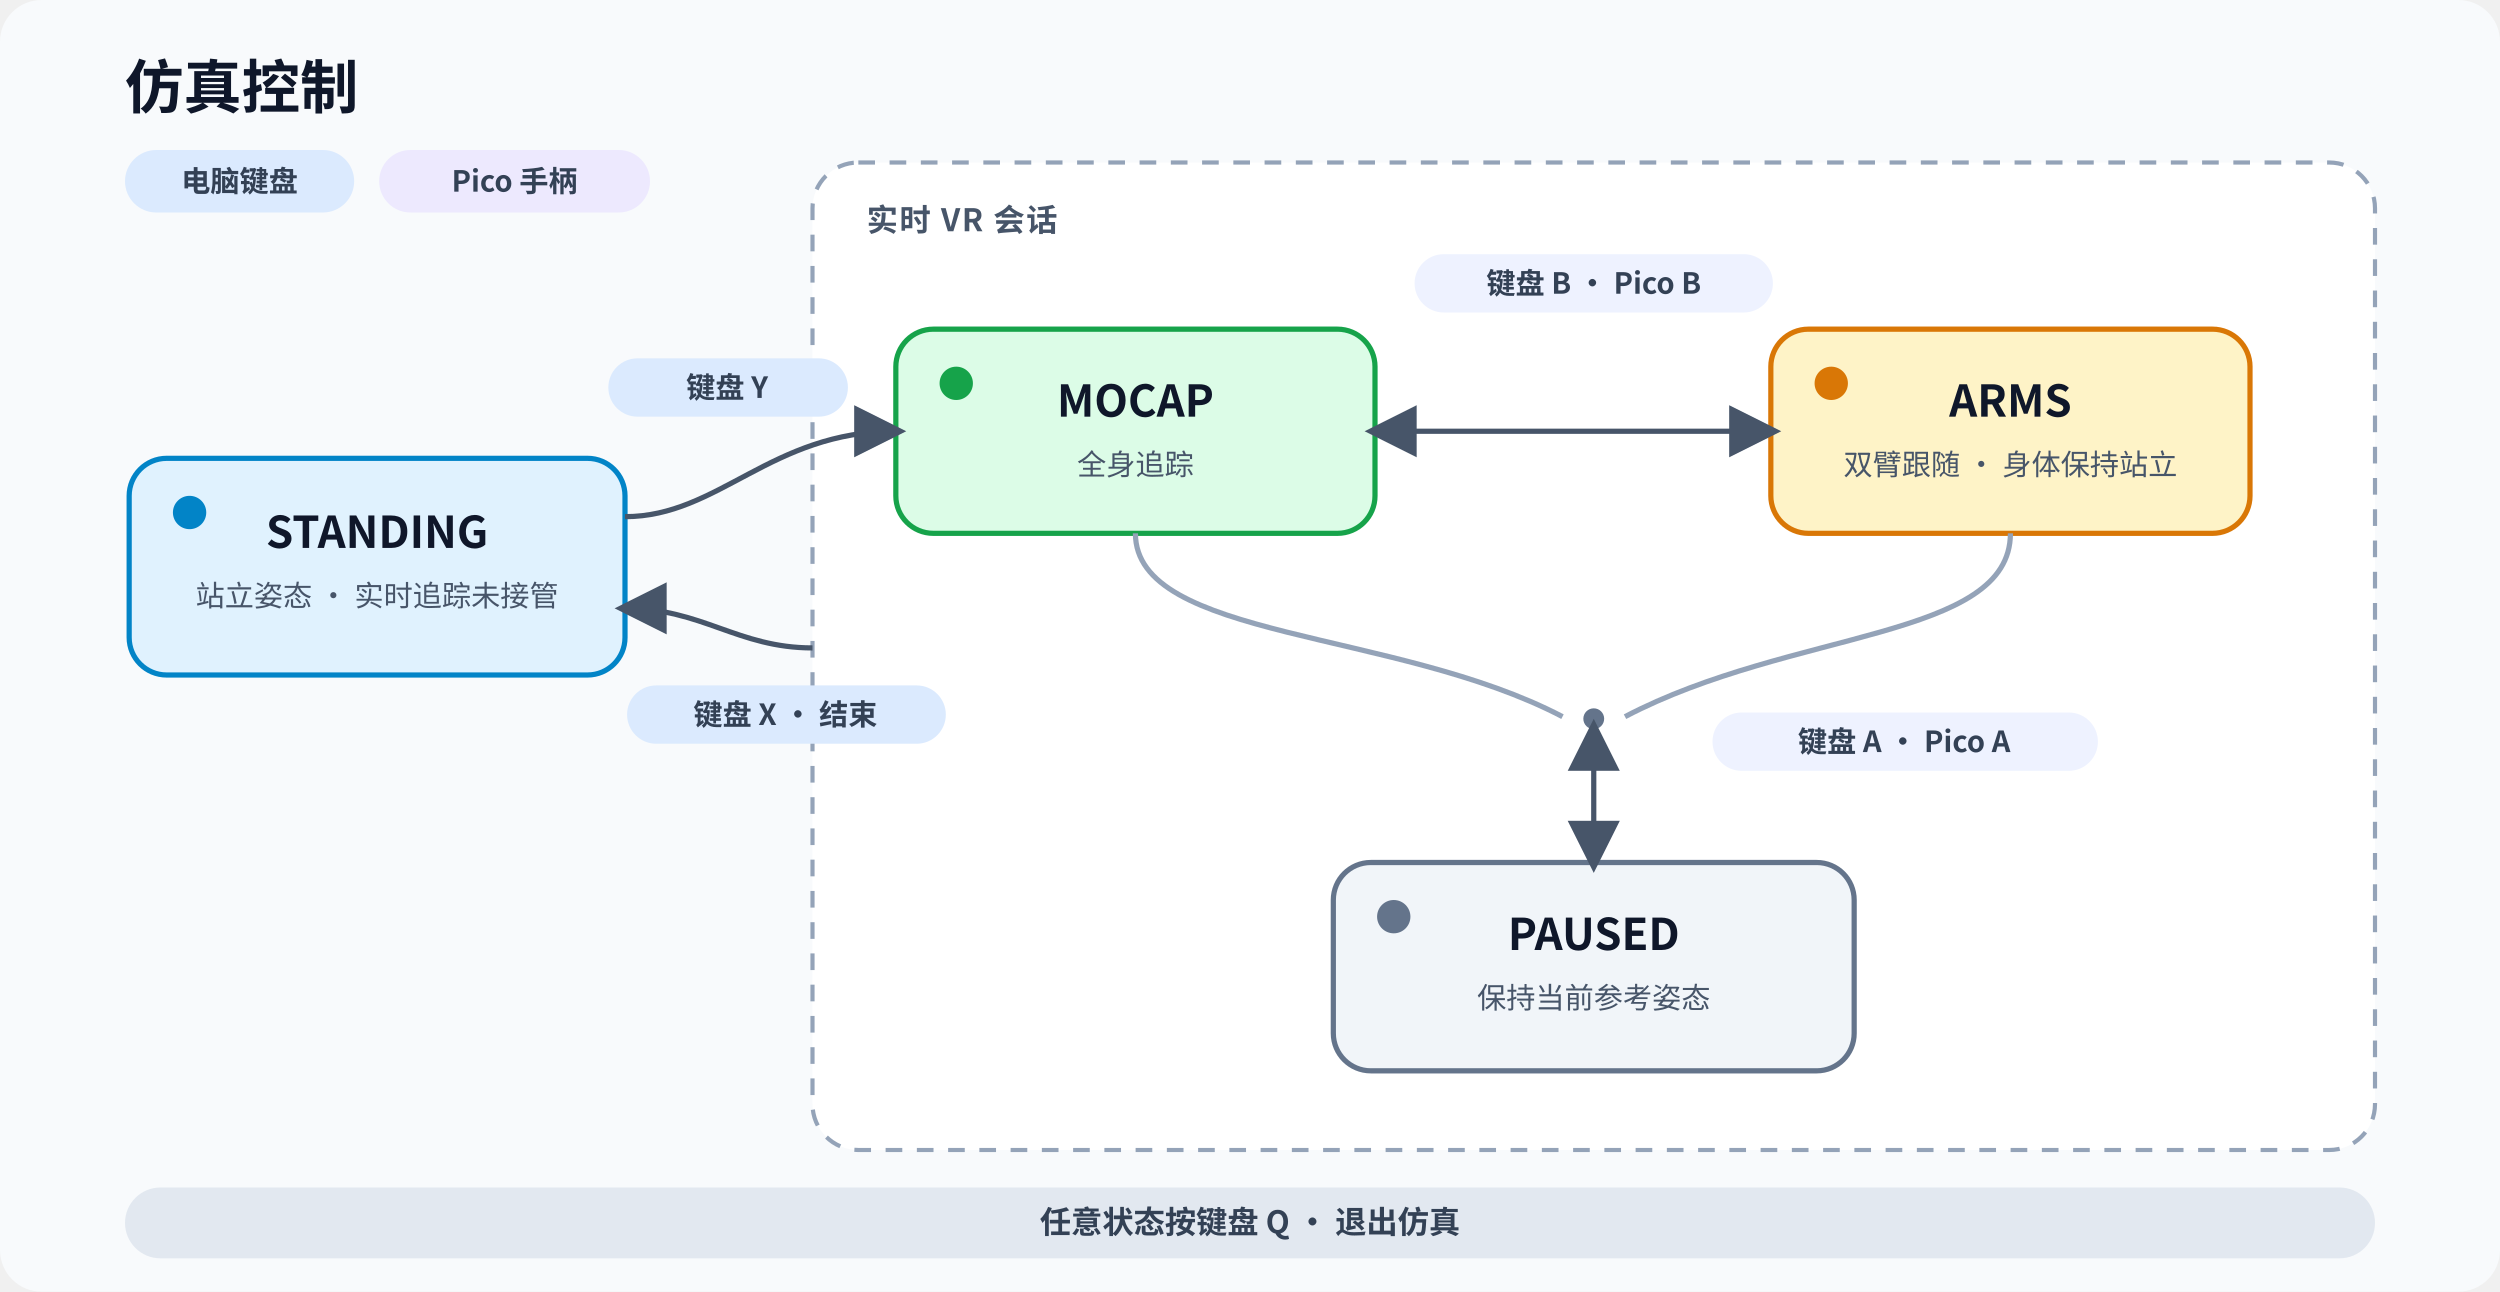
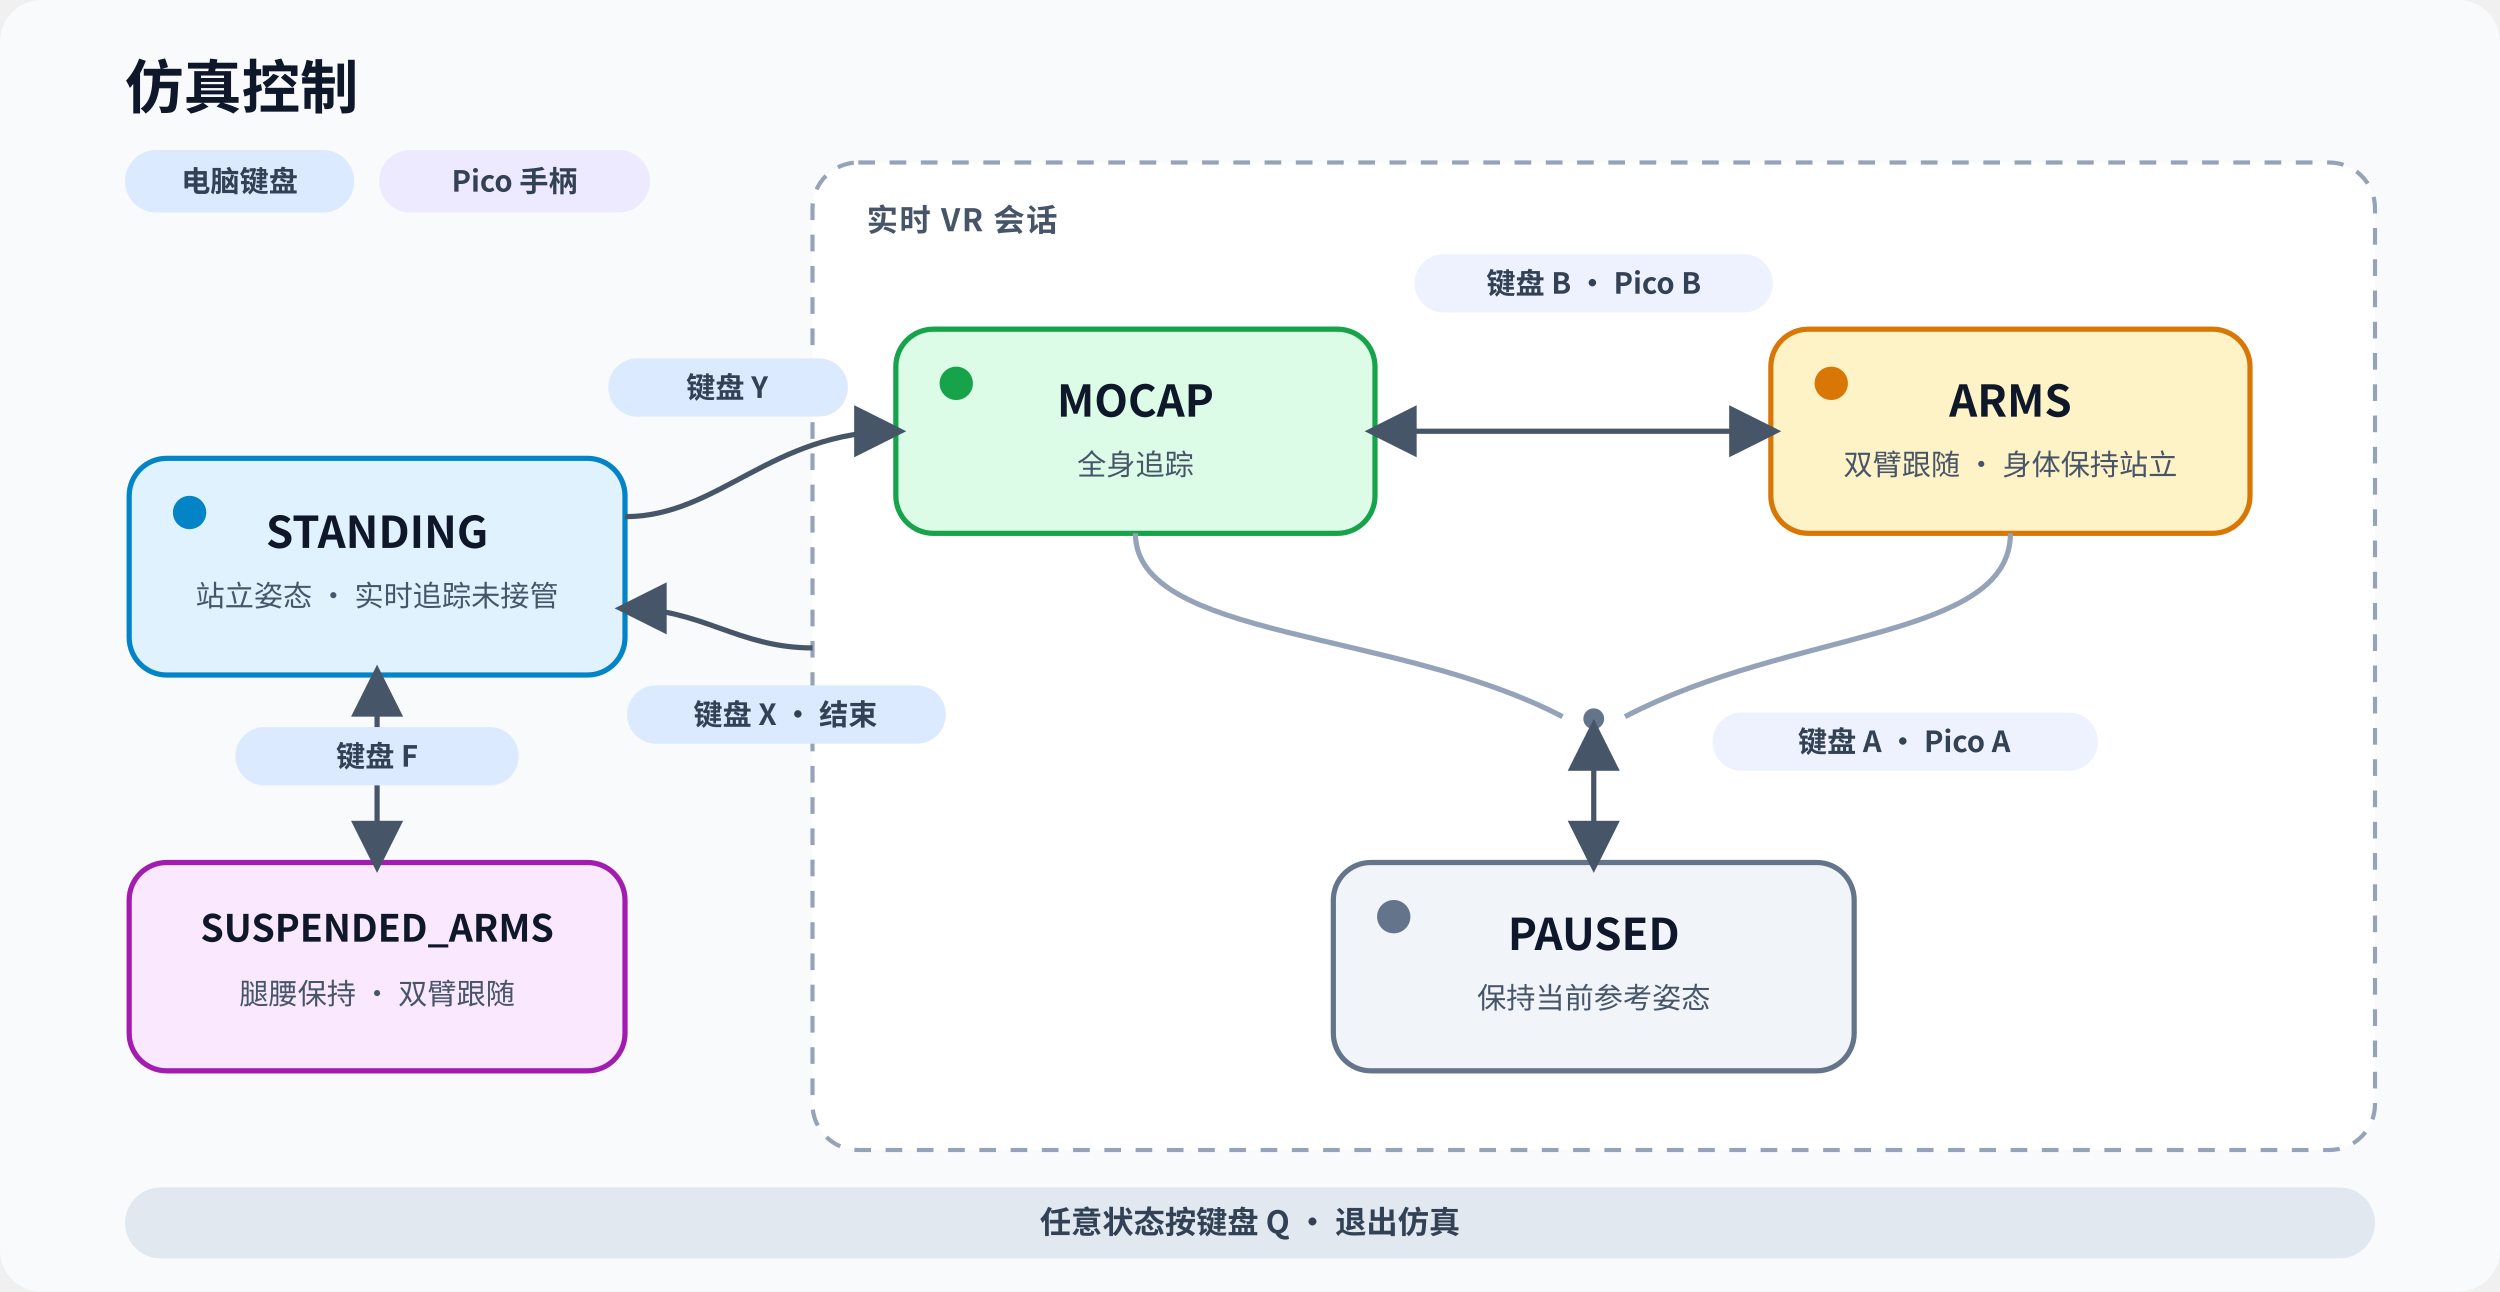
<svg xmlns="http://www.w3.org/2000/svg" width="1200" height="620" viewBox="0 0 1200 620" role="img" aria-labelledby="title desc">
  <defs>
    <marker id="arrow" markerWidth="10" markerHeight="10" refX="8" refY="5" orient="auto-start-reverse">
      <path d="M0,0 L10,5 L0,10 Z" fill="#475569" />
    </marker>
    <style>
      text { font-family: "Noto Sans CJK SC", "Microsoft YaHei", Arial, sans-serif; }
      .title { font-size: 28px; font-weight: 700; fill: #0f172a; }
      .group-label { font-size: 15px; font-weight: 700; fill: #475569; letter-spacing: .05em; }
      .state-title { font-size: 21px; font-weight: 700; fill: #0f172a; }
      .state-copy { font-size: 14px; fill: #475569; }
      .label { font-size: 14px; font-weight: 600; fill: #334155; }
      .hint { font-size: 15px; font-weight: 600; fill: #334155; }
      .arrow { fill: none; stroke: #475569; stroke-width: 2.5; marker-end: url(#arrow); }
      .both { fill: none; stroke: #475569; stroke-width: 2.5; marker-start: url(#arrow); marker-end: url(#arrow); }
      .branch { fill: none; stroke: #94a3b8; stroke-width: 2.5; }
    </style>
  </defs>
  <rect width="1200" height="620" rx="20" fill="#f8fafc" />
  <text x="60" y="52" class="title">仿真控制</text>
  <rect x="60" y="72" width="110" height="30" rx="15" fill="#dbeafe" />
  <text x="115" y="92" class="label" text-anchor="middle">电脑键盘</text>
  <rect x="182" y="72" width="130" height="30" rx="15" fill="#ede9fe" />
  <text x="247" y="92" class="label" text-anchor="middle">Pico 手柄</text>
  <rect x="390" y="78" width="750" height="474" rx="22" fill="#ffffff" stroke="#94a3b8" stroke-width="2" stroke-dasharray="8 7" />
  <text x="416" y="111" class="group-label">实时 VR 会话</text>
  <rect x="62" y="220" width="238" height="104" rx="18" fill="#e0f2fe" stroke="#0284c7" stroke-width="2.5" />
  <circle cx="91" cy="246" r="8" fill="#0284c7" />
  <text x="181" y="263" class="state-title" text-anchor="middle">STANDING</text>
  <text x="181" y="291" class="state-copy" text-anchor="middle">站立姿态 · 实时追踪未接管</text>
+   <rect x="62" y="414" width="238" height="100" rx="18" fill="#fae8ff" stroke="#a21caf" stroke-width="2.5" />
+   <text x="181" y="452" class="state-title" text-anchor="middle" style="font-size:18px">SUSPENDED_ARMS</text>
+   <text x="181" y="482" class="state-copy" text-anchor="middle">腿腰保持 · 双臂跟随</text>
  <rect x="430" y="158" width="230" height="98" rx="18" fill="#dcfce7" stroke="#16a34a" stroke-width="2.5" />
  <circle cx="459" cy="184" r="8" fill="#16a34a" />
  <text x="545" y="200" class="state-title" text-anchor="middle">MOCAP</text>
  <text x="545" y="228" class="state-copy" text-anchor="middle">全身追踪</text>
  <rect x="850" y="158" width="230" height="98" rx="18" fill="#fef3c7" stroke="#d97706" stroke-width="2.5" />
  <circle cx="879" cy="184" r="8" fill="#d97706" />
  <text x="965" y="200" class="state-title" text-anchor="middle">ARMS</text>
  <text x="965" y="228" class="state-copy" text-anchor="middle">双臂跟随 · 身体保持站立</text>
  <rect x="640" y="414" width="250" height="100" rx="18" fill="#f1f5f9" stroke="#64748b" stroke-width="2.5" />
  <circle cx="669" cy="440" r="8" fill="#64748b" />
  <text x="765" y="456" class="state-title" text-anchor="middle">PAUSED</text>
  <text x="765" y="484" class="state-copy" text-anchor="middle">保持当前参考姿态</text>
  <path d="M300 248 C345 248 370 207 430 207" class="arrow" />
  <rect x="292" y="172" width="115" height="28" rx="14" fill="#dbeafe" />
  <text x="349" y="191" class="label" text-anchor="middle">键盘 Y</text>
+   <path d="M181 324 L181 414" class="both" />
+   <rect x="113" y="349" width="136" height="28" rx="14" fill="#dbeafe" />
+   <text x="181" y="368" class="label" text-anchor="middle">键盘 F</text>
  <path d="M390 311 C354 311 337 292 300 292" class="arrow" />
  <rect x="301" y="329" width="153" height="28" rx="14" fill="#dbeafe" />
  <text x="377" y="348" class="label" text-anchor="middle">键盘 X · 结束</text>
  <path d="M660 207 L850 207" class="both" />
  <rect x="679" y="122" width="172" height="28" rx="14" fill="#eef2ff" />
  <text x="765" y="141" class="label" text-anchor="middle">键盘 B · Pico B</text>
  <path d="M545 256 C545 307 670 302 750 344" class="branch" />
  <path d="M965 256 C965 307 860 302 780 344" class="branch" />
  <circle cx="765" cy="345" r="5" fill="#64748b" />
  <path d="M765 350 L765 414" class="both" />
  <rect x="822" y="342" width="185" height="28" rx="14" fill="#eef2ff" />
  <text x="914" y="361" class="label" text-anchor="middle">键盘 A · Pico A</text>
  <rect x="60" y="570" width="1080" height="34" rx="17" fill="#e2e8f0" />
  <text x="600" y="592" class="hint" text-anchor="middle">任意状态按键盘 Q · 退出仿真</text>
</svg>
